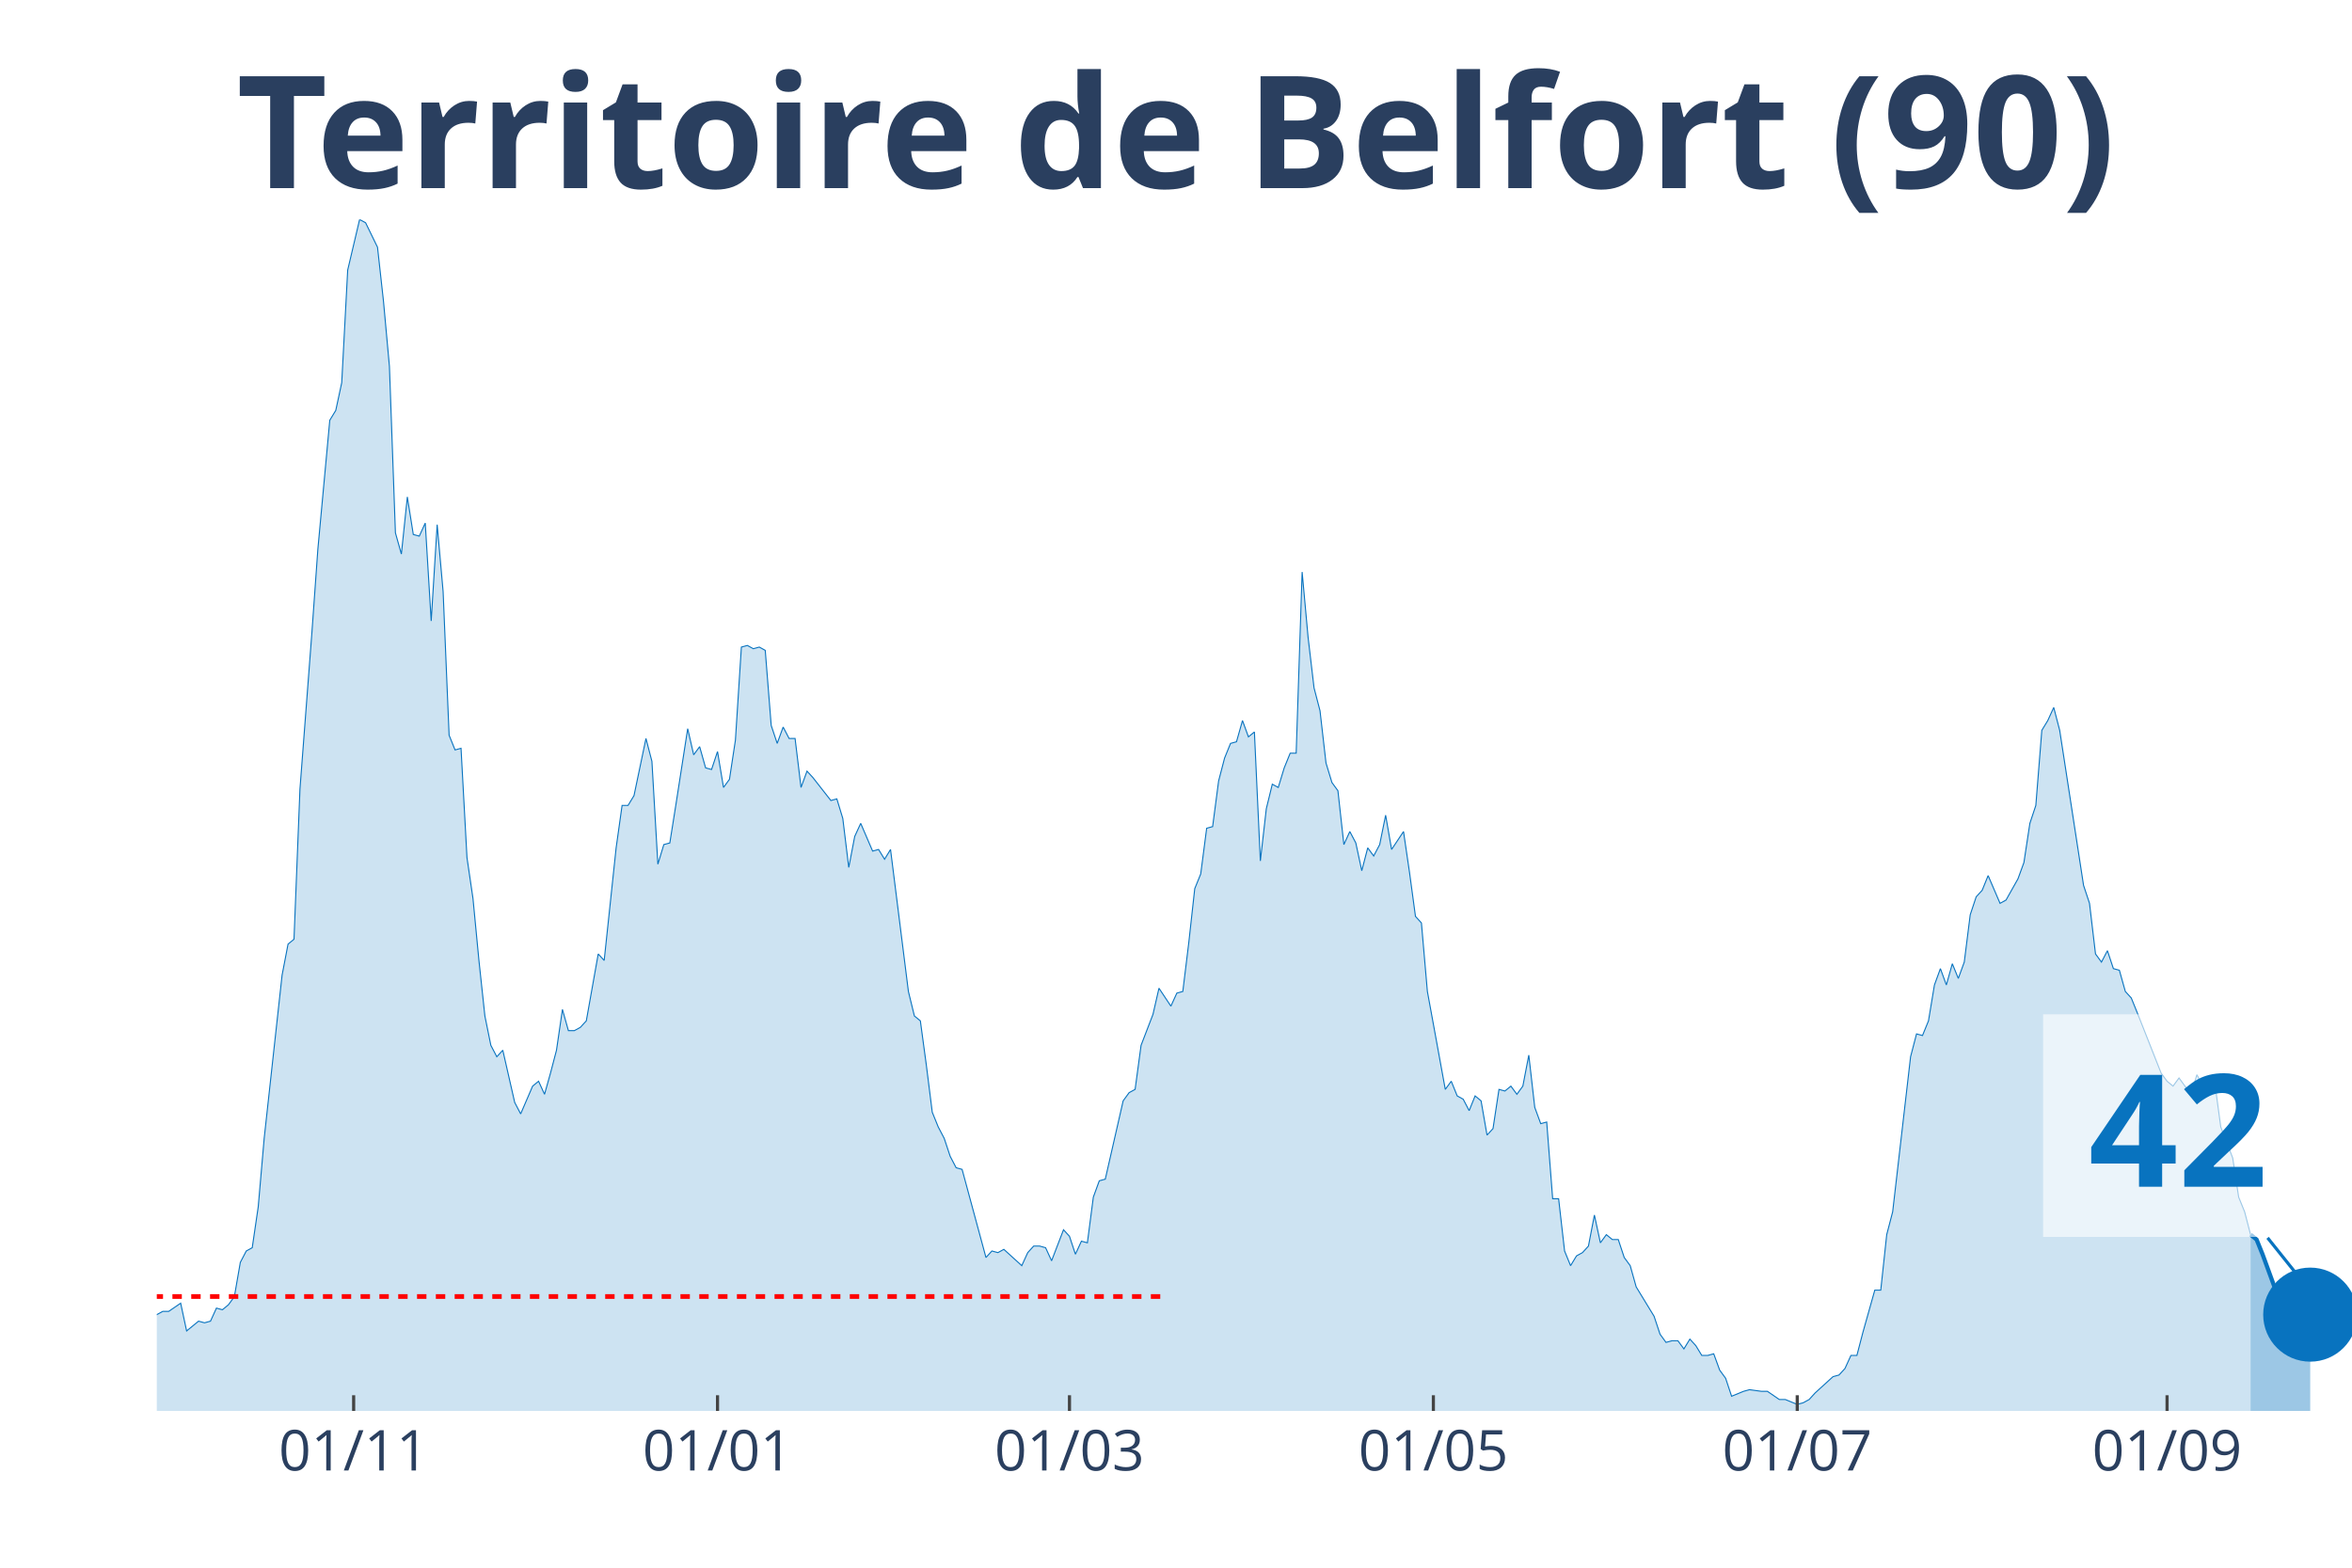
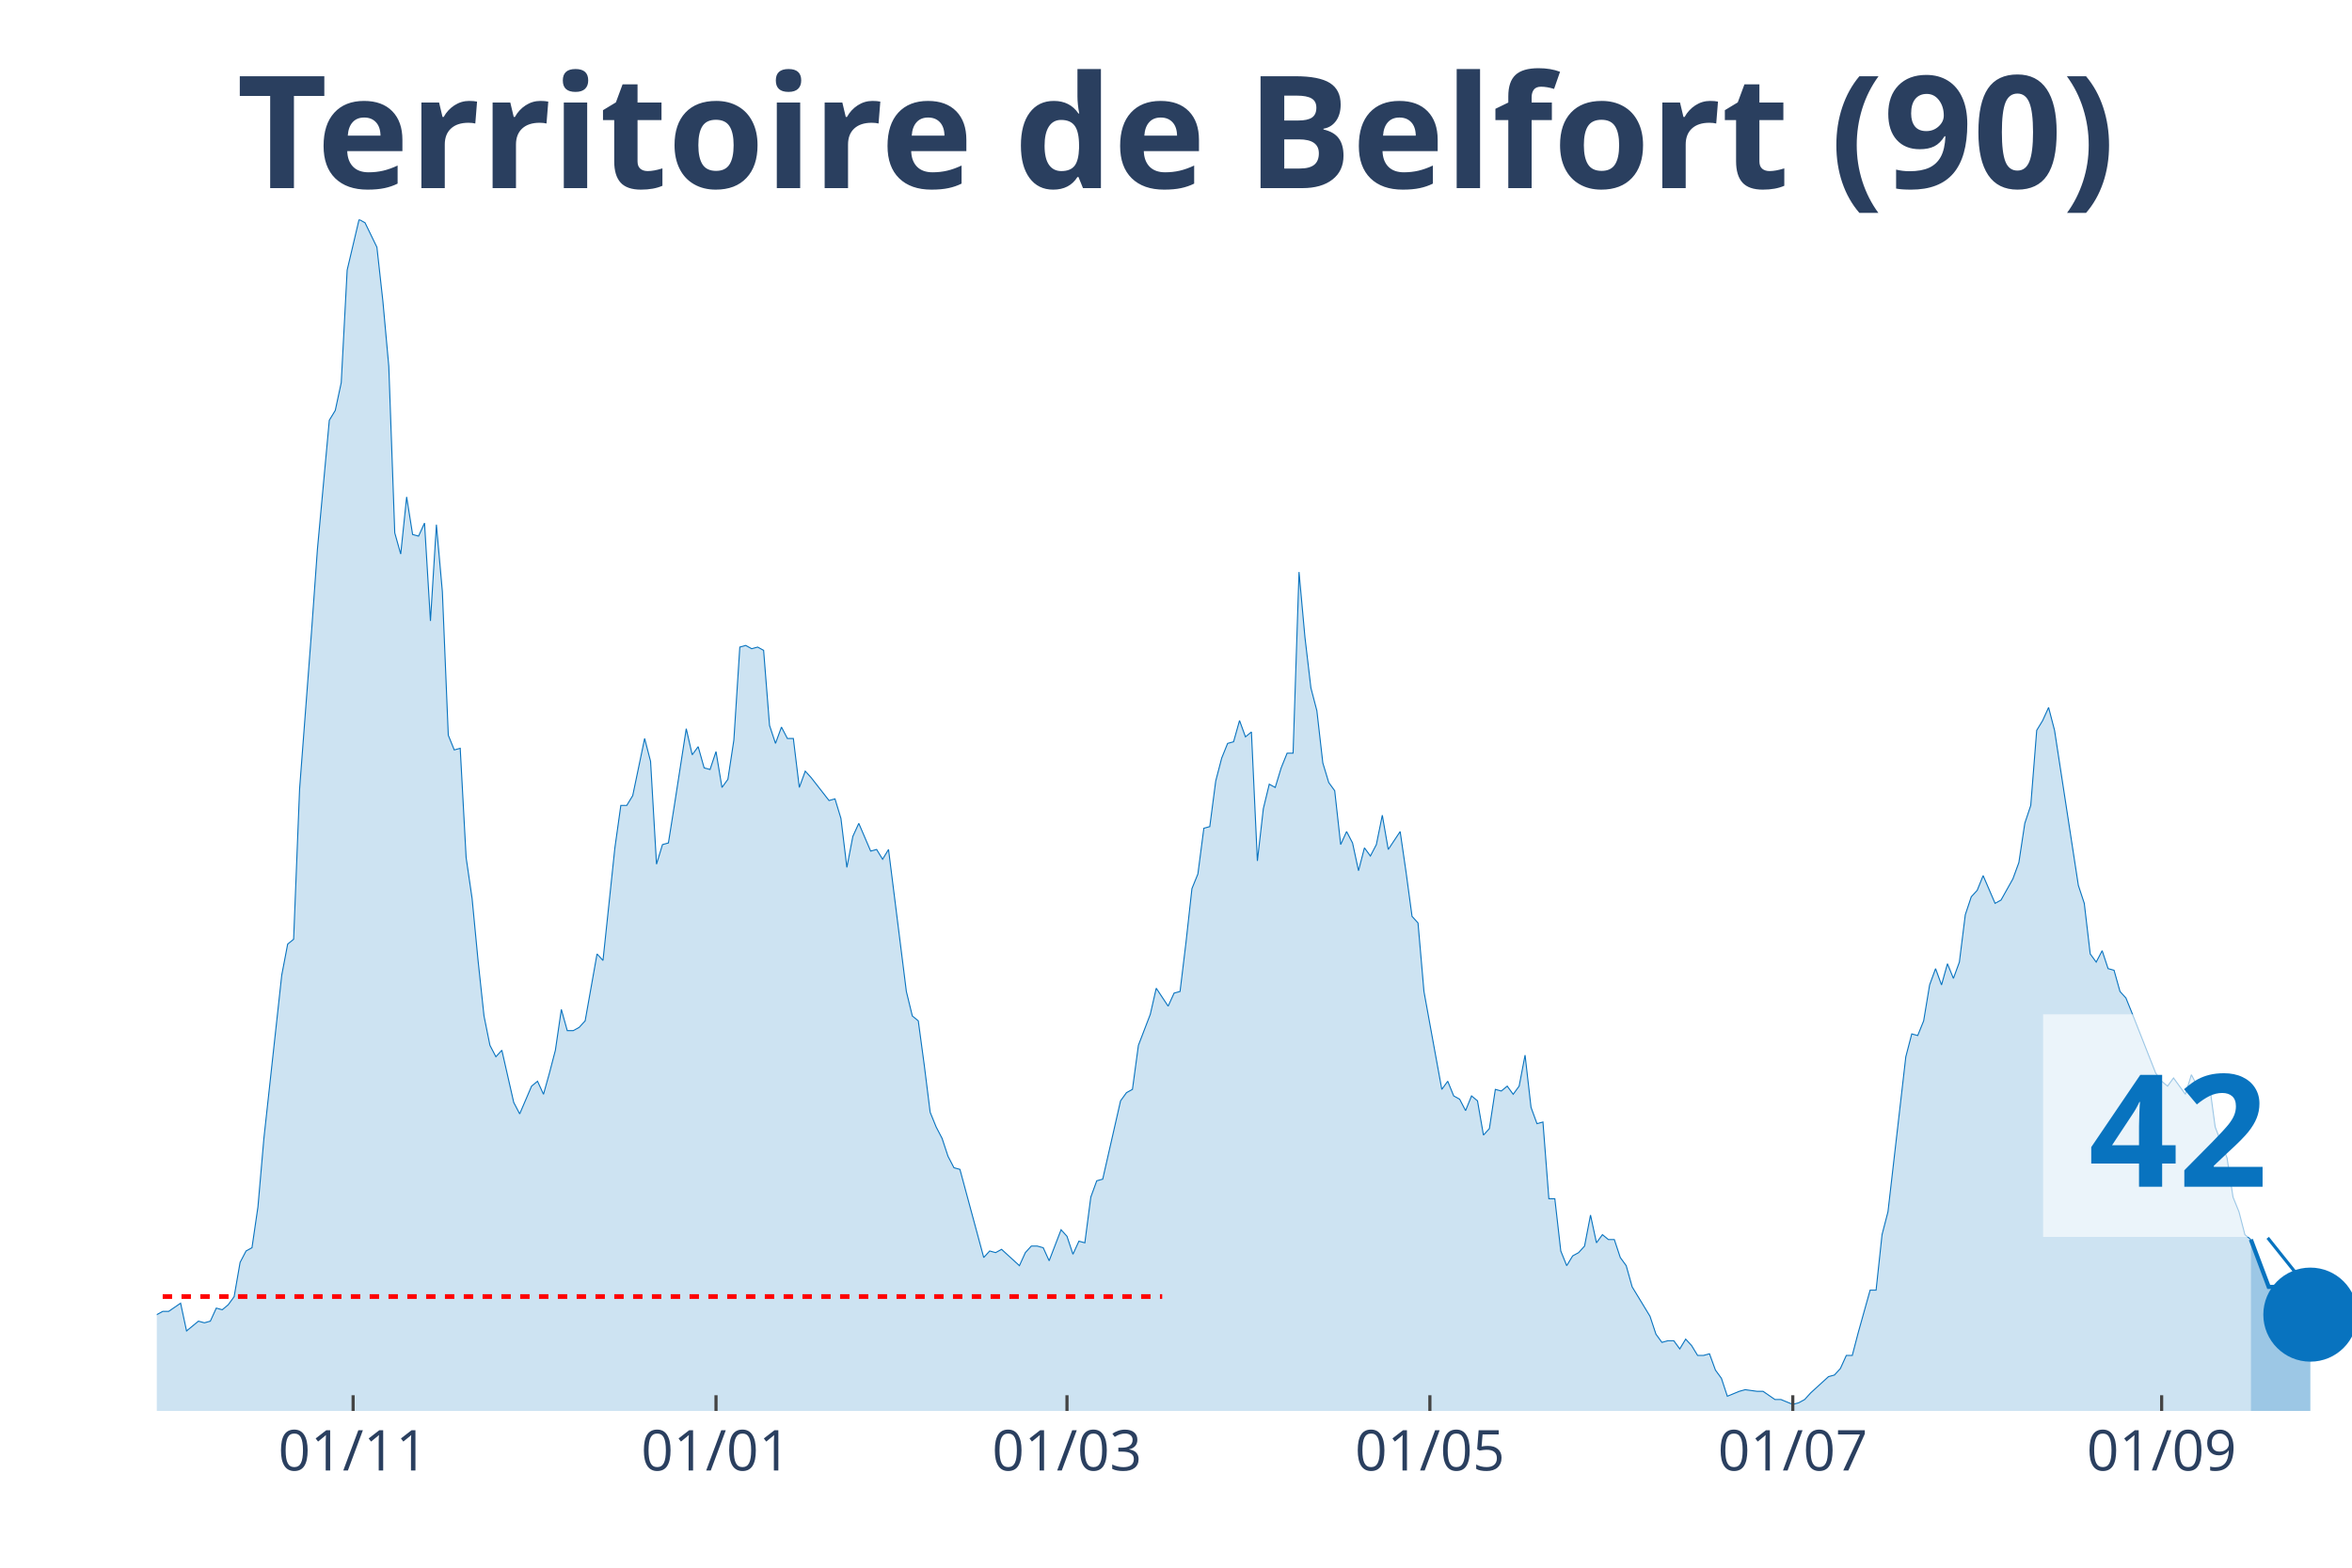
<svg xmlns="http://www.w3.org/2000/svg" class="main-svg" width="1125" height="750" style="" viewBox="0 0 750 500">
  <rect x="0" y="0" width="750" height="500" style="fill: rgb(0, 0, 0); fill-opacity: 0;" />
-   <defs id="defs-45c0b6">
+   <defs id="defs-d58901">
    <g class="clips">
-       <clipPath id="clip45c0b6xyplot" class="plotclip">
+       <clipPath id="clipd58901xyplot" class="plotclip">
        <rect width="700" height="380" />
      </clipPath>
-       <clipPath class="axesclip" id="clip45c0b6x">
+       <clipPath class="axesclip" id="clipd58901x">
        <rect x="50" y="0" width="700" height="500" />
      </clipPath>
-       <clipPath class="axesclip" id="clip45c0b6y">
+       <clipPath class="axesclip" id="clipd58901y">
        <rect x="0" y="70" width="750" height="380" />
      </clipPath>
-       <clipPath class="axesclip" id="clip45c0b6xy">
+       <clipPath class="axesclip" id="clipd58901xy">
        <rect x="50" y="70" width="700" height="380" />
      </clipPath>
    </g>
    <g class="gradients" />
  </defs>
  <g class="bglayer">
    <rect class="bg" x="50" y="70" width="700" height="380" style="fill: rgb(0, 0, 0); fill-opacity: 0; stroke-width: 0;" />
  </g>
  <g class="layer-below">
    <g class="imagelayer" />
    <g class="shapelayer" />
  </g>
  <g class="cartesianlayer">
    <g class="subplot xy">
      <g class="layer-subplot">
        <g class="shapelayer" />
        <g class="imagelayer" />
      </g>
      <g class="gridlayer">
        <g class="x">
-           <path class="xgrid crisp" transform="translate(112.77,0)" d="M0,70v380" style="stroke: rgb(255, 255, 255); stroke-opacity: 1; stroke-width: 1px;" />
-           <path class="xgrid crisp" transform="translate(228.8,0)" d="M0,70v380" style="stroke: rgb(255, 255, 255); stroke-opacity: 1; stroke-width: 1px;" />
-           <path class="xgrid crisp" transform="translate(341.03,0)" d="M0,70v380" style="stroke: rgb(255, 255, 255); stroke-opacity: 1; stroke-width: 1px;" />
-           <path class="xgrid crisp" transform="translate(457.07,0)" d="M0,70v380" style="stroke: rgb(255, 255, 255); stroke-opacity: 1; stroke-width: 1px;" />
-           <path class="xgrid crisp" transform="translate(573.1,0)" d="M0,70v380" style="stroke: rgb(255, 255, 255); stroke-opacity: 1; stroke-width: 1px;" />
-           <path class="xgrid crisp" transform="translate(691.03,0)" d="M0,70v380" style="stroke: rgb(255, 255, 255); stroke-opacity: 1; stroke-width: 1px;" />
+           <path class="xgrid crisp" transform="translate(112.6,0)" d="M0,70v380" style="stroke: rgb(255, 255, 255); stroke-opacity: 1; stroke-width: 1px;" />
+           <path class="xgrid crisp" transform="translate(228.32,0)" d="M0,70v380" style="stroke: rgb(255, 255, 255); stroke-opacity: 1; stroke-width: 1px;" />
+           <path class="xgrid crisp" transform="translate(340.24,0)" d="M0,70v380" style="stroke: rgb(255, 255, 255); stroke-opacity: 1; stroke-width: 1px;" />
+           <path class="xgrid crisp" transform="translate(455.96,0)" d="M0,70v380" style="stroke: rgb(255, 255, 255); stroke-opacity: 1; stroke-width: 1px;" />
+           <path class="xgrid crisp" transform="translate(571.68,0)" d="M0,70v380" style="stroke: rgb(255, 255, 255); stroke-opacity: 1; stroke-width: 1px;" />
+           <path class="xgrid crisp" transform="translate(689.3,0)" d="M0,70v380" style="stroke: rgb(255, 255, 255); stroke-opacity: 1; stroke-width: 1px;" />
        </g>
        <g class="y" />
      </g>
      <g class="zerolinelayer" />
      <path class="xlines-below" />
      <path class="ylines-below" />
      <g class="overlines-below" />
      <g class="xaxislayer-below" />
      <g class="yaxislayer-below" />
      <g class="overaxes-below" />
-       <g class="plot" transform="translate(50, 70)" clip-path="url('#clip45c0b6xyplot')">
+       <g class="plot" transform="translate(50, 70)" clip-path="url('#clipd58901xyplot')">
        <g class="scatterlayer mlayer">
-           <g class="trace scatter trace897e28" style="stroke-miterlimit: 2;">
+           <g class="trace scatter trace2d18f3" style="stroke-miterlimit: 2;">
            <g class="fills">
              <g>
-                 <path class="js-fill" d="M667.66,380L-258.7,380L-258.7,373.23L-252.99,372.71L-251.09,372.19L-249.18,371.67L-247.28,375.32L-243.48,377.4L-241.58,375.32L-232.07,373.23L-230.16,373.75L-224.46,375.32L-222.55,375.84L-209.24,376.88L-207.34,376.36L-194.02,377.4L-192.12,377.4L-173.1,379.48L-171.2,379.48L-142.66,377.92L-140.76,376.88L-123.64,379.48L-121.74,378.96L-116.03,376.36L-114.13,375.84L-104.62,374.27L-102.72,374.27L-98.91,370.63L-97.01,371.67L-93.21,370.11L-91.3,370.63L-83.7,366.47L-81.79,365.95L-74.18,363.34L-72.28,365.42L-70.38,362.82L-68.48,362.82L-64.67,362.3L-62.77,363.34L-58.97,360.74L-57.07,360.74L-55.16,360.74L-53.26,362.3L-43.75,356.05L-41.85,349.29L-39.95,339.4L-38.04,341.48L-36.14,343.04L-34.24,339.4L-32.34,335.75L-30.43,337.32L-28.53,340.44L-26.63,346.16L-22.83,345.12L-20.92,350.85L-19.02,353.97L-17.12,353.97L-15.22,355.01L-13.32,358.14L-11.41,357.62L-9.51,358.14L-5.71,359.18L-3.8,349.81L-1.9,350.85L0,349.29L1.9,348.25L3.8,348.25L7.61,345.64L9.51,354.49L13.32,351.37L15.22,351.89L17.12,351.37L19.02,347.21L20.92,347.73L22.83,346.16L24.73,343.56L26.63,332.63L28.53,328.99L30.43,327.95L32.34,314.93L34.24,293.07L39.95,241.01L41.85,231.12L43.75,229.56L45.65,181.67L49.46,131.7L51.36,105.15L55.16,64.03L57.07,60.9L58.97,52.05L60.87,16.14L64.67,0L66.58,1.04L70.38,8.85L72.28,26.03L74.18,46.85L76.09,99.95L77.99,106.71L79.89,88.49L81.79,100.47L83.7,100.99L85.6,96.82L87.5,128.05L89.4,97.34L91.3,118.68L93.21,164.49L95.11,169.18L97.01,168.66L98.91,203.53L100.82,216.55L102.72,236.33L104.62,254.03L106.52,263.4L108.42,267.04L110.33,264.96L114.13,281.62L116.03,285.26L119.84,276.41L121.74,274.85L123.64,279.01L125.54,272.25L127.45,264.96L129.35,251.95L131.25,258.71L133.15,258.71L135.05,257.67L136.96,255.59L140.76,234.25L142.66,236.33L146.47,200.41L148.37,186.88L150.27,186.88L152.17,183.75L155.98,165.53L157.88,172.82L159.78,205.62L161.68,199.37L163.59,198.85L165.49,186.88L169.29,162.41L171.2,170.74L173.1,168.14L175,174.9L176.9,175.42L178.8,169.7L180.71,181.15L182.61,178.55L184.51,166.05L186.41,136.38L188.32,135.86L190.22,136.9L192.12,136.38L194.02,137.42L195.92,161.37L197.83,167.1L199.73,161.89L201.63,165.53L203.53,165.53L205.43,181.15L207.34,175.95L209.24,178.03L214.95,185.32L216.85,184.79L218.75,191.04L220.65,206.66L222.55,196.77L224.46,192.6L228.26,201.45L230.16,200.93L232.07,204.05L233.97,200.93L239.67,246.22L241.58,254.03L243.48,255.59L245.38,269.64L247.28,284.74L249.18,289.42L251.09,293.07L252.99,298.79L254.89,302.44L256.79,302.96L264.4,331.07L266.3,328.99L268.21,329.51L270.11,328.47L275.82,333.67L277.72,329.51L279.62,327.42L281.52,327.42L283.42,327.95L285.33,332.11L289.13,322.22L291.03,324.3L292.93,330.03L294.84,325.86L296.74,326.38L298.64,311.81L300.54,306.6L302.45,306.08L308.15,281.1L310.05,278.49L311.96,277.45L313.86,263.4L317.66,253.51L319.57,245.18L323.37,250.9L325.27,246.74L327.17,246.22L329.08,230.6L330.98,213.42L332.88,208.74L334.78,194.16L336.68,193.64L338.59,179.07L340.49,171.78L342.39,167.1L344.29,166.58L346.2,159.81L348.1,165.01L350,163.45L351.9,204.58L353.8,187.92L355.71,180.11L357.61,181.15L359.51,174.9L361.41,170.22L363.32,170.22L365.22,112.44L367.12,133.26L369.02,149.4L370.92,156.68L372.83,173.34L374.73,179.59L376.63,182.19L378.53,199.37L380.43,195.21L382.34,198.85L384.24,207.7L386.14,200.41L388.04,203.01L389.95,199.37L391.85,190L393.75,200.93L397.55,195.21L399.46,208.22L401.36,222.27L403.26,224.36L405.16,246.22L407.07,256.63L410.87,277.45L412.77,274.85L414.67,279.53L416.58,280.58L418.48,284.22L420.38,279.53L422.28,281.1L424.18,292.03L426.09,289.95L427.99,277.45L429.89,277.97L431.79,276.41L433.7,279.01L435.6,276.41L437.5,266.52L439.4,283.18L441.3,288.38L443.21,287.86L445.11,312.33L447.01,312.33L448.91,328.99L450.82,333.67L452.72,330.55L454.62,329.51L456.52,327.42L458.42,317.53L460.33,326.38L462.23,323.78L464.13,325.34L466.03,325.34L467.93,331.07L469.84,333.67L471.74,340.44L473.64,343.56L477.45,349.81L479.35,355.53L481.25,358.14L483.15,357.62L485.05,357.62L486.96,360.22L488.86,357.1L490.76,359.18L492.66,362.3L494.57,362.3L496.47,361.78L498.37,366.99L500.27,369.59L502.17,375.32L505.98,373.75L507.88,373.23L511.68,373.75L513.59,373.75L517.39,376.36L519.29,376.36L523.1,377.92L525,377.4L526.9,376.36L528.8,374.27L534.51,369.07L536.41,368.55L538.32,366.47L540.22,362.3L542.12,362.3L544.02,355.01L547.83,341.48L549.73,341.48L551.63,323.78L553.53,316.49L559.24,267.04L561.14,259.75L563.04,260.27L564.95,255.59L566.85,244.14L568.75,238.93L570.65,244.14L572.55,237.37L574.46,242.05L576.36,236.85L578.26,221.75L580.16,216.03L582.07,213.95L583.97,209.26L587.77,218.11L589.67,217.07L593.48,210.3L595.38,205.1L597.28,192.6L599.18,186.88L601.09,162.93L602.99,159.81L604.89,155.64L606.79,162.93L614.4,212.38L616.3,218.11L618.21,234.25L620.11,236.85L622.01,233.21L623.91,238.93L625.82,239.45L627.72,246.22L629.62,248.3L631.52,252.99L639.13,272.25L641.03,274.85L642.93,276.41L644.84,273.81L648.64,279.01L650.54,272.77L652.45,276.41L654.35,276.93L656.25,275.37L658.15,289.42L661.96,299.32L663.86,311.81L665.76,316.49L667.66,323.78" style="fill: rgb(8, 115, 191); fill-opacity: 0.2; stroke-width: 0;" />
+                 <path class="js-fill" d="M667.75,380L-257.99,380L-257.99,373.23L-252.3,372.71L-250.41,372.19L-248.51,371.67L-246.61,375.32L-242.82,377.4L-240.92,375.32L-231.44,373.23L-229.54,373.75L-223.85,375.32L-221.95,375.84L-208.67,376.88L-206.78,376.36L-193.5,377.4L-191.6,377.4L-174.53,380L-172.63,379.48L-142.28,377.92L-140.38,376.88L-123.31,379.48L-121.41,378.96L-115.72,376.36L-113.82,375.84L-104.34,374.27L-102.44,374.27L-98.64,370.63L-96.75,371.67L-92.95,370.11L-91.06,370.63L-83.47,366.47L-81.57,365.95L-73.98,363.34L-72.09,365.42L-70.19,362.82L-68.29,362.82L-64.5,362.3L-62.6,363.34L-58.81,360.74L-56.91,360.74L-55.01,360.74L-53.12,362.3L-43.63,356.05L-41.73,349.29L-39.84,339.4L-37.94,341.48L-36.04,343.04L-34.15,339.4L-32.25,335.75L-30.35,337.32L-28.46,340.44L-26.56,346.16L-22.76,345.12L-20.87,350.85L-18.97,353.97L-17.07,353.97L-15.18,355.01L-13.28,358.14L-11.38,357.62L-9.49,358.14L-5.69,359.18L-3.79,349.81L-1.9,350.85L0,349.29L1.9,348.25L3.79,348.25L7.59,345.64L9.49,354.49L13.28,351.37L15.18,351.89L17.07,351.37L18.97,347.21L20.87,347.73L22.76,346.16L24.66,343.56L26.56,332.63L28.46,328.99L30.35,327.95L32.25,314.93L34.15,293.07L39.84,241.01L41.73,231.12L43.63,229.56L45.53,181.67L49.32,131.7L51.22,105.15L55.01,64.03L56.91,60.9L58.81,52.05L60.7,16.14L64.5,0L66.4,1.04L70.19,8.85L72.09,26.03L73.98,46.85L75.88,99.95L77.78,106.71L79.67,88.49L81.57,100.47L83.47,100.99L85.37,96.82L87.26,128.05L89.16,97.34L91.06,118.68L92.95,164.49L94.85,169.18L96.75,168.66L98.64,203.53L100.54,216.55L102.44,236.33L104.34,254.03L106.23,263.4L108.13,267.04L110.03,264.96L113.82,281.62L115.72,285.26L119.51,276.41L121.41,274.85L123.31,279.01L125.2,272.25L127.1,264.96L129,251.95L130.89,258.71L132.79,258.71L134.69,257.67L136.59,255.59L140.38,234.25L142.28,236.33L146.07,200.41L147.97,186.88L149.86,186.88L151.76,183.75L155.56,165.53L157.45,172.82L159.35,205.62L161.25,199.37L163.14,198.85L165.04,186.88L168.83,162.41L170.73,170.74L172.63,168.14L174.53,174.9L176.42,175.42L178.32,169.7L180.22,181.15L182.11,178.55L184.01,166.05L185.91,136.38L187.8,135.86L189.7,136.9L191.6,136.38L193.5,137.42L195.39,161.37L197.29,167.1L199.19,161.89L201.08,165.53L202.98,165.53L204.88,181.15L206.78,175.95L208.67,178.03L214.36,185.32L216.26,184.79L218.16,191.04L220.05,206.66L221.95,196.77L223.85,192.6L227.64,201.45L229.54,200.93L231.44,204.05L233.33,200.93L239.02,246.22L240.92,254.03L242.82,255.59L244.72,269.64L246.61,284.74L248.51,289.42L250.41,293.07L252.3,298.79L254.2,302.44L256.1,302.96L263.69,331.07L265.58,328.99L267.48,329.51L269.38,328.47L275.07,333.67L276.96,329.51L278.86,327.42L280.76,327.42L282.66,327.95L284.55,332.11L288.35,322.22L290.24,324.3L292.14,330.03L294.04,325.86L295.93,326.38L297.83,311.81L299.73,306.6L301.63,306.08L307.32,281.1L309.21,278.49L311.11,277.45L313.01,263.4L316.8,253.51L318.7,245.18L322.49,250.9L324.39,246.74L326.29,246.22L328.18,230.6L330.08,213.42L331.98,208.74L333.88,194.16L335.77,193.64L337.67,179.07L339.57,171.78L341.46,167.1L343.36,166.58L345.26,159.81L347.15,165.01L349.05,163.45L350.95,204.58L352.85,187.92L354.74,180.11L356.64,181.15L358.54,174.9L360.43,170.22L362.33,170.22L364.23,112.44L366.12,133.26L368.02,149.4L369.92,156.68L371.82,173.34L373.71,179.59L375.61,182.19L377.51,199.37L379.4,195.21L381.3,198.85L383.2,207.7L385.09,200.41L386.99,203.01L388.89,199.37L390.79,190L392.68,200.93L396.48,195.21L398.37,208.22L400.27,222.27L402.17,224.36L404.07,246.22L405.96,256.63L409.76,277.45L411.65,274.85L413.55,279.53L415.45,280.58L417.34,284.22L419.24,279.53L421.14,281.1L423.04,292.03L424.93,289.95L426.83,277.45L428.73,277.97L430.62,276.41L432.52,279.01L434.42,276.41L436.31,266.52L438.21,283.18L440.11,288.38L442.01,287.86L443.9,312.33L445.8,312.33L447.7,328.99L449.59,333.67L451.49,330.55L453.39,329.51L455.28,327.42L457.18,317.53L459.08,326.38L460.98,323.78L462.87,325.34L464.77,325.34L466.67,331.07L468.56,333.67L470.46,340.44L472.36,343.56L476.15,349.81L478.05,355.53L479.95,358.14L481.84,357.62L483.74,357.62L485.64,360.22L487.53,357.1L489.43,359.18L491.33,362.3L493.22,362.3L495.12,361.78L497.02,366.99L498.92,369.59L500.81,375.32L504.61,373.75L506.5,373.23L510.3,373.75L512.2,373.75L515.99,376.36L517.89,376.36L521.68,377.92L523.58,377.4L525.47,376.36L527.37,374.27L533.06,369.07L534.96,368.55L536.86,366.47L538.75,362.3L540.65,362.3L542.55,355.01L546.34,341.48L548.24,341.48L550.14,323.78L552.03,316.49L557.72,267.04L559.62,259.75L561.52,260.27L563.41,255.59L565.31,244.14L567.21,238.93L569.11,244.14L571,237.37L572.9,242.05L574.8,236.85L576.69,221.75L578.59,216.03L580.49,213.95L582.38,209.26L586.18,218.11L588.08,217.07L591.87,210.3L593.77,205.1L595.66,192.6L597.56,186.88L599.46,162.93L601.36,159.81L603.25,155.64L605.15,162.93L612.74,212.38L614.63,218.11L616.53,234.25L618.43,236.85L620.33,233.21L622.22,238.93L624.12,239.45L626.02,246.22L627.91,248.3L629.81,252.99L637.4,272.25L639.3,274.85L641.19,276.41L643.09,273.81L646.88,279.01L648.78,272.77L650.68,276.41L652.57,276.93L654.47,275.37L656.37,289.42L660.16,299.32L662.06,311.81L663.96,316.49L665.85,323.78L667.75,325.34" style="fill: rgb(8, 115, 191); fill-opacity: 0.2; stroke-width: 0;" />
              </g>
            </g>
            <g class="errorbars" />
            <g class="lines">
-               <path class="js-line" d="M-258.7,373.23L-252.99,372.71L-251.09,372.19L-249.18,371.67L-247.28,375.32L-243.48,377.4L-241.58,375.32L-232.07,373.23L-230.16,373.75L-224.46,375.32L-222.55,375.84L-209.24,376.88L-207.34,376.36L-194.02,377.4L-192.12,377.4L-173.1,379.48L-171.2,379.48L-142.66,377.92L-140.76,376.88L-123.64,379.48L-121.74,378.96L-116.03,376.36L-114.13,375.84L-104.62,374.27L-102.72,374.27L-98.91,370.63L-97.01,371.67L-93.21,370.11L-91.3,370.63L-83.7,366.47L-81.79,365.95L-74.18,363.34L-72.28,365.42L-70.38,362.82L-68.48,362.82L-64.67,362.3L-62.77,363.34L-58.97,360.74L-57.07,360.74L-55.16,360.74L-53.26,362.3L-43.75,356.05L-41.85,349.29L-39.95,339.4L-38.04,341.48L-36.14,343.04L-34.24,339.4L-32.34,335.75L-30.43,337.32L-28.53,340.44L-26.63,346.16L-22.83,345.12L-20.92,350.85L-19.02,353.97L-17.12,353.97L-15.22,355.01L-13.32,358.14L-11.41,357.62L-9.51,358.14L-5.71,359.18L-3.8,349.81L-1.9,350.85L0,349.29L1.9,348.25L3.8,348.25L7.61,345.64L9.51,354.49L13.32,351.37L15.22,351.89L17.12,351.37L19.02,347.21L20.92,347.73L22.83,346.16L24.73,343.56L26.63,332.63L28.53,328.99L30.43,327.95L32.34,314.93L34.24,293.07L39.95,241.01L41.85,231.12L43.75,229.56L45.65,181.67L49.46,131.7L51.36,105.15L55.16,64.03L57.07,60.9L58.97,52.05L60.87,16.14L64.67,0L66.58,1.04L70.38,8.85L72.28,26.03L74.18,46.85L76.09,99.95L77.99,106.71L79.89,88.49L81.79,100.47L83.7,100.99L85.6,96.82L87.5,128.05L89.4,97.34L91.3,118.68L93.21,164.49L95.11,169.18L97.01,168.66L98.91,203.53L100.82,216.55L102.72,236.33L104.62,254.03L106.52,263.4L108.42,267.04L110.33,264.96L114.13,281.62L116.03,285.26L119.84,276.41L121.74,274.85L123.64,279.01L125.54,272.25L127.45,264.96L129.35,251.95L131.25,258.71L133.15,258.71L135.05,257.67L136.96,255.59L140.76,234.25L142.66,236.33L146.47,200.41L148.37,186.88L150.27,186.88L152.17,183.75L155.98,165.53L157.88,172.82L159.78,205.62L161.68,199.37L163.59,198.85L165.49,186.88L169.29,162.41L171.2,170.74L173.1,168.14L175,174.9L176.9,175.42L178.8,169.7L180.71,181.15L182.61,178.55L184.51,166.05L186.41,136.38L188.32,135.86L190.22,136.9L192.12,136.38L194.02,137.42L195.92,161.37L197.83,167.1L199.73,161.89L201.63,165.53L203.53,165.53L205.43,181.15L207.34,175.95L209.24,178.03L214.95,185.32L216.85,184.79L218.75,191.04L220.65,206.66L222.55,196.77L224.46,192.6L228.26,201.45L230.16,200.93L232.07,204.05L233.97,200.93L239.67,246.22L241.58,254.03L243.48,255.59L245.38,269.64L247.28,284.74L249.18,289.42L251.09,293.07L252.99,298.79L254.89,302.44L256.79,302.96L264.4,331.07L266.3,328.99L268.21,329.51L270.11,328.47L275.82,333.67L277.72,329.51L279.62,327.42L281.52,327.42L283.42,327.95L285.33,332.11L289.13,322.22L291.03,324.3L292.93,330.03L294.84,325.86L296.74,326.38L298.64,311.81L300.54,306.6L302.45,306.08L308.15,281.1L310.05,278.49L311.96,277.45L313.86,263.4L317.66,253.51L319.57,245.18L323.37,250.9L325.27,246.74L327.17,246.22L329.08,230.6L330.98,213.42L332.88,208.74L334.78,194.16L336.68,193.64L338.59,179.07L340.49,171.78L342.39,167.1L344.29,166.58L346.2,159.81L348.1,165.01L350,163.45L351.9,204.58L353.8,187.92L355.71,180.11L357.61,181.15L359.51,174.9L361.41,170.22L363.32,170.22L365.22,112.44L367.12,133.26L369.02,149.4L370.92,156.68L372.83,173.34L374.73,179.59L376.63,182.19L378.53,199.37L380.43,195.21L382.34,198.85L384.24,207.7L386.14,200.41L388.04,203.01L389.95,199.37L391.85,190L393.75,200.93L397.55,195.21L399.46,208.22L401.36,222.27L403.26,224.36L405.16,246.22L407.07,256.63L410.87,277.45L412.77,274.85L414.67,279.53L416.58,280.58L418.48,284.22L420.38,279.53L422.28,281.1L424.18,292.03L426.09,289.95L427.99,277.45L429.89,277.97L431.79,276.41L433.7,279.01L435.6,276.41L437.5,266.52L439.4,283.18L441.3,288.38L443.21,287.86L445.11,312.33L447.01,312.33L448.91,328.99L450.82,333.67L452.72,330.55L454.62,329.51L456.52,327.42L458.42,317.53L460.33,326.38L462.23,323.78L464.13,325.34L466.03,325.34L467.93,331.07L469.84,333.67L471.74,340.44L473.64,343.56L477.45,349.81L479.35,355.53L481.25,358.14L483.15,357.62L485.05,357.62L486.96,360.22L488.86,357.1L490.76,359.18L492.66,362.3L494.57,362.3L496.47,361.78L498.37,366.99L500.27,369.59L502.17,375.32L505.98,373.75L507.88,373.23L511.68,373.75L513.59,373.75L517.39,376.36L519.29,376.36L523.1,377.92L525,377.4L526.9,376.36L528.8,374.27L534.51,369.07L536.41,368.55L538.32,366.47L540.22,362.3L542.12,362.3L544.02,355.01L547.83,341.48L549.73,341.48L551.63,323.78L553.53,316.49L559.24,267.04L561.14,259.75L563.04,260.27L564.95,255.59L566.85,244.14L568.75,238.93L570.65,244.14L572.55,237.37L574.46,242.05L576.36,236.85L578.26,221.75L580.16,216.03L582.07,213.95L583.97,209.26L587.77,218.11L589.67,217.07L593.48,210.3L595.38,205.1L597.28,192.6L599.18,186.88L601.09,162.93L602.99,159.81L604.89,155.64L606.79,162.93L614.4,212.38L616.3,218.11L618.21,234.25L620.11,236.85L622.01,233.21L623.91,238.93L625.82,239.45L627.72,246.22L629.62,248.3L631.52,252.99L639.13,272.25L641.03,274.85L642.93,276.41L644.84,273.81L648.64,279.01L650.54,272.77L652.45,276.41L654.35,276.93L656.25,275.37L658.15,289.42L661.96,299.32L663.86,311.81L665.76,316.49L667.66,323.78" style="vector-effect: non-scaling-stroke; fill: none; stroke: rgb(8, 115, 191); stroke-opacity: 1; stroke-width: 0.5px; opacity: 1;" />
+               <path class="js-line" d="M-257.99,373.23L-252.3,372.71L-250.41,372.19L-248.51,371.67L-246.61,375.32L-242.82,377.4L-240.92,375.32L-231.44,373.23L-229.54,373.75L-223.85,375.32L-221.95,375.84L-208.67,376.88L-206.78,376.36L-193.5,377.4L-191.6,377.4L-174.53,380L-172.63,379.48L-142.28,377.92L-140.38,376.88L-123.31,379.48L-121.41,378.96L-115.72,376.36L-113.82,375.84L-104.34,374.27L-102.44,374.27L-98.64,370.63L-96.75,371.67L-92.95,370.11L-91.06,370.63L-83.47,366.47L-81.57,365.95L-73.98,363.34L-72.09,365.42L-70.19,362.82L-68.29,362.82L-64.5,362.3L-62.6,363.34L-58.81,360.74L-56.91,360.74L-55.01,360.74L-53.12,362.3L-43.63,356.05L-41.73,349.29L-39.84,339.4L-37.94,341.48L-36.04,343.04L-34.15,339.4L-32.25,335.75L-30.35,337.32L-28.46,340.44L-26.56,346.16L-22.76,345.12L-20.87,350.85L-18.97,353.97L-17.07,353.97L-15.18,355.01L-13.28,358.14L-11.38,357.62L-9.49,358.14L-5.69,359.18L-3.79,349.81L-1.9,350.85L0,349.29L1.9,348.25L3.79,348.25L7.59,345.64L9.49,354.49L13.28,351.37L15.18,351.89L17.07,351.37L18.97,347.21L20.87,347.73L22.76,346.16L24.66,343.56L26.56,332.63L28.46,328.99L30.35,327.95L32.25,314.93L34.15,293.07L39.84,241.01L41.73,231.12L43.63,229.56L45.53,181.67L49.32,131.7L51.22,105.15L55.01,64.03L56.91,60.9L58.81,52.05L60.7,16.14L64.5,0L66.4,1.04L70.19,8.85L72.09,26.03L73.98,46.85L75.88,99.95L77.78,106.71L79.67,88.49L81.57,100.47L83.47,100.99L85.37,96.82L87.26,128.05L89.16,97.34L91.06,118.68L92.95,164.49L94.85,169.18L96.75,168.66L98.64,203.53L100.54,216.55L102.44,236.33L104.34,254.03L106.23,263.4L108.13,267.04L110.03,264.96L113.82,281.62L115.72,285.26L119.51,276.41L121.41,274.85L123.31,279.01L125.2,272.25L127.1,264.96L129,251.95L130.89,258.71L132.79,258.71L134.69,257.67L136.59,255.59L140.38,234.25L142.28,236.33L146.07,200.41L147.97,186.88L149.86,186.88L151.76,183.75L155.56,165.53L157.45,172.82L159.35,205.62L161.25,199.37L163.14,198.85L165.04,186.88L168.83,162.41L170.73,170.74L172.63,168.14L174.53,174.9L176.42,175.42L178.32,169.7L180.22,181.15L182.11,178.55L184.01,166.05L185.91,136.38L187.8,135.86L189.7,136.9L191.6,136.38L193.5,137.42L195.39,161.37L197.29,167.1L199.19,161.89L201.08,165.53L202.98,165.53L204.88,181.15L206.78,175.95L208.67,178.03L214.36,185.32L216.26,184.79L218.16,191.04L220.05,206.66L221.95,196.77L223.85,192.6L227.64,201.45L229.54,200.93L231.44,204.05L233.33,200.93L239.02,246.22L240.92,254.03L242.82,255.59L244.72,269.64L246.61,284.74L248.51,289.42L250.41,293.07L252.3,298.79L254.2,302.44L256.1,302.96L263.69,331.07L265.58,328.99L267.48,329.51L269.38,328.47L275.07,333.67L276.96,329.51L278.86,327.42L280.76,327.42L282.66,327.95L284.55,332.11L288.35,322.22L290.24,324.3L292.14,330.03L294.04,325.86L295.93,326.38L297.83,311.81L299.73,306.6L301.63,306.08L307.32,281.1L309.21,278.49L311.11,277.45L313.01,263.4L316.8,253.51L318.7,245.18L322.49,250.9L324.39,246.74L326.29,246.22L328.18,230.6L330.08,213.42L331.98,208.74L333.88,194.16L335.77,193.64L337.67,179.07L339.57,171.78L341.46,167.1L343.36,166.58L345.26,159.81L347.15,165.01L349.05,163.45L350.95,204.58L352.85,187.92L354.74,180.11L356.64,181.15L358.54,174.9L360.43,170.22L362.33,170.22L364.23,112.44L366.12,133.26L368.02,149.4L369.92,156.68L371.82,173.34L373.71,179.59L375.61,182.19L377.51,199.37L379.4,195.21L381.3,198.85L383.2,207.7L385.09,200.41L386.99,203.01L388.89,199.37L390.79,190L392.68,200.93L396.48,195.21L398.37,208.22L400.27,222.27L402.17,224.36L404.07,246.22L405.96,256.63L409.76,277.45L411.65,274.85L413.55,279.53L415.45,280.58L417.34,284.22L419.24,279.53L421.14,281.1L423.04,292.03L424.93,289.95L426.83,277.45L428.73,277.97L430.62,276.41L432.52,279.01L434.42,276.41L436.31,266.52L438.21,283.18L440.11,288.38L442.01,287.86L443.9,312.33L445.8,312.33L447.7,328.99L449.59,333.67L451.49,330.55L453.39,329.51L455.28,327.42L457.18,317.53L459.08,326.38L460.98,323.78L462.87,325.34L464.77,325.34L466.67,331.07L468.56,333.67L470.46,340.44L472.36,343.56L476.15,349.81L478.05,355.53L479.95,358.14L481.84,357.62L483.74,357.62L485.64,360.22L487.53,357.1L489.43,359.18L491.33,362.3L493.22,362.3L495.12,361.78L497.02,366.99L498.92,369.59L500.81,375.32L504.61,373.75L506.5,373.23L510.3,373.75L512.2,373.75L515.99,376.36L517.89,376.36L521.68,377.92L523.58,377.4L525.47,376.36L527.37,374.27L533.06,369.07L534.96,368.55L536.86,366.47L538.75,362.3L540.65,362.3L542.55,355.01L546.34,341.48L548.24,341.48L550.14,323.78L552.03,316.49L557.72,267.04L559.62,259.75L561.52,260.27L563.41,255.59L565.31,244.14L567.21,238.93L569.11,244.14L571,237.37L572.9,242.05L574.8,236.85L576.69,221.75L578.59,216.03L580.49,213.95L582.38,209.26L586.18,218.11L588.08,217.07L591.87,210.3L593.77,205.1L595.66,192.6L597.56,186.88L599.46,162.93L601.36,159.81L603.25,155.64L605.15,162.93L612.74,212.38L614.63,218.11L616.53,234.25L618.43,236.85L620.33,233.21L622.22,238.93L624.12,239.45L626.02,246.22L627.91,248.3L629.81,252.99L637.4,272.25L639.3,274.85L641.19,276.41L643.09,273.81L646.88,279.01L648.78,272.77L650.68,276.41L652.57,276.93L654.47,275.37L656.37,289.42L660.16,299.32L662.06,311.81L663.96,316.49L665.85,323.78L667.75,325.34" style="vector-effect: non-scaling-stroke; fill: none; stroke: rgb(8, 115, 191); stroke-opacity: 1; stroke-width: 0.5px; opacity: 1;" />
            </g>
            <g class="points" />
            <g class="text" />
          </g>
-           <g class="trace scatter tracee4a9f2" style="stroke-miterlimit: 2;">
+           <g class="trace scatter tracef55d33" style="stroke-miterlimit: 2;">
            <g class="fills">
              <g>
-                 <path class="js-fill" d="M686.68,380L667.66,380L667.66,323.78L669.57,325.34L671.47,330.03L675.27,340.44L677.17,340.44L679.08,346.16L680.98,345.64L682.88,344.6L684.78,346.68L686.68,349.29" style="fill: rgb(8, 115, 191); fill-opacity: 0.4; stroke-width: 0;" />
+                 <path class="js-fill" d="M686.72,380L667.75,380L667.75,325.34L673.44,340.44L675.34,340.44L677.24,346.16L679.13,345.64L681.03,344.6L682.93,346.68L684.82,349.29L686.72,349.29" style="fill: rgb(8, 115, 191); fill-opacity: 0.4; stroke-width: 0;" />
              </g>
            </g>
            <g class="errorbars" />
            <g class="lines">
-               <path class="js-line" d="M667.66,323.78L669.57,325.34L671.47,330.03L675.27,340.44L677.17,340.44L679.08,346.16L680.98,345.64L682.88,344.6L684.78,346.68L686.68,349.29" style="vector-effect: non-scaling-stroke; fill: none; stroke: rgb(8, 115, 191); stroke-opacity: 1; stroke-width: 2px; opacity: 1;" />
+               <path class="js-line" d="M667.75,325.34L673.44,340.44L675.34,340.44L677.24,346.16L679.13,345.64L681.03,344.6L682.93,346.68L684.82,349.29L686.72,349.29" style="vector-effect: non-scaling-stroke; fill: none; stroke: rgb(8, 115, 191); stroke-opacity: 1; stroke-width: 2px; opacity: 1;" />
            </g>
            <g class="points" />
            <g class="text" />
          </g>
-           <g class="trace scatter tracea653ea" style="stroke-miterlimit: 2; opacity: 1;">
+           <g class="trace scatter tracec36686" style="stroke-miterlimit: 2; opacity: 1;">
            <g class="fills" />
            <g class="errorbars" />
            <g class="lines" />
            <g class="points">
-               <path class="point" transform="translate(686.68,349.29)" d="M15,0A15,15 0 1,1 0,-15A15,15 0 0,1 15,0Z" style="opacity: 1; stroke-width: 0px; fill: rgb(8, 115, 191); fill-opacity: 1;" />
+               <path class="point" transform="translate(686.72,349.29)" d="M15,0A15,15 0 1,1 0,-15A15,15 0 0,1 15,0Z" style="opacity: 1; stroke-width: 0px; fill: rgb(8, 115, 191); fill-opacity: 1;" />
            </g>
            <g class="text" />
          </g>
        </g>
      </g>
      <g class="overplot" />
      <path class="xlines-above crisp" style="fill: none; stroke-width: 1px; stroke: rgb(0, 0, 0); stroke-opacity: 0;" d="" />
      <path class="ylines-above crisp" style="fill: none;" d="M0,0" />
      <g class="overlines-above" />
      <g class="xaxislayer-above">
-         <path class="xtick ticks crisp" d="M0,450v-5" transform="translate(112.77,0)" style="stroke: rgb(68, 68, 68); stroke-opacity: 1; stroke-width: 1px;" />
-         <path class="xtick ticks crisp" d="M0,450v-5" transform="translate(228.8,0)" style="stroke: rgb(68, 68, 68); stroke-opacity: 1; stroke-width: 1px;" />
-         <path class="xtick ticks crisp" d="M0,450v-5" transform="translate(341.03,0)" style="stroke: rgb(68, 68, 68); stroke-opacity: 1; stroke-width: 1px;" />
-         <path class="xtick ticks crisp" d="M0,450v-5" transform="translate(457.07,0)" style="stroke: rgb(68, 68, 68); stroke-opacity: 1; stroke-width: 1px;" />
-         <path class="xtick ticks crisp" d="M0,450v-5" transform="translate(573.1,0)" style="stroke: rgb(68, 68, 68); stroke-opacity: 1; stroke-width: 1px;" />
-         <path class="xtick ticks crisp" d="M0,450v-5" transform="translate(691.03,0)" style="stroke: rgb(68, 68, 68); stroke-opacity: 1; stroke-width: 1px;" />
+         <path class="xtick ticks crisp" d="M0,450v-5" transform="translate(112.6,0)" style="stroke: rgb(68, 68, 68); stroke-opacity: 1; stroke-width: 1px;" />
+         <path class="xtick ticks crisp" d="M0,450v-5" transform="translate(228.32,0)" style="stroke: rgb(68, 68, 68); stroke-opacity: 1; stroke-width: 1px;" />
+         <path class="xtick ticks crisp" d="M0,450v-5" transform="translate(340.24,0)" style="stroke: rgb(68, 68, 68); stroke-opacity: 1; stroke-width: 1px;" />
+         <path class="xtick ticks crisp" d="M0,450v-5" transform="translate(455.96,0)" style="stroke: rgb(68, 68, 68); stroke-opacity: 1; stroke-width: 1px;" />
+         <path class="xtick ticks crisp" d="M0,450v-5" transform="translate(571.68,0)" style="stroke: rgb(68, 68, 68); stroke-opacity: 1; stroke-width: 1px;" />
+         <path class="xtick ticks crisp" d="M0,450v-5" transform="translate(689.3,0)" style="stroke: rgb(68, 68, 68); stroke-opacity: 1; stroke-width: 1px;" />
        <g class="xtick">
-           <text text-anchor="middle" x="0" y="469" transform="translate(112.77,0)" style="font-family: 'Open Sans', verdana, arial, sans-serif; font-size: 18px; fill: rgb(42, 63, 95); fill-opacity: 1; white-space: pre;">01/11</text>
+           <text text-anchor="middle" x="0" y="469" transform="translate(112.6,0)" style="font-family: 'Open Sans', verdana, arial, sans-serif; font-size: 18px; fill: rgb(42, 63, 95); fill-opacity: 1; white-space: pre;">01/11</text>
        </g>
        <g class="xtick">
-           <text text-anchor="middle" x="0" y="469" transform="translate(228.8,0)" style="font-family: 'Open Sans', verdana, arial, sans-serif; font-size: 18px; fill: rgb(42, 63, 95); fill-opacity: 1; white-space: pre;">01/01</text>
+           <text text-anchor="middle" x="0" y="469" transform="translate(228.32,0)" style="font-family: 'Open Sans', verdana, arial, sans-serif; font-size: 18px; fill: rgb(42, 63, 95); fill-opacity: 1; white-space: pre;">01/01</text>
        </g>
        <g class="xtick">
-           <text text-anchor="middle" x="0" y="469" transform="translate(341.03,0)" style="font-family: 'Open Sans', verdana, arial, sans-serif; font-size: 18px; fill: rgb(42, 63, 95); fill-opacity: 1; white-space: pre;">01/03</text>
+           <text text-anchor="middle" x="0" y="469" transform="translate(340.24,0)" style="font-family: 'Open Sans', verdana, arial, sans-serif; font-size: 18px; fill: rgb(42, 63, 95); fill-opacity: 1; white-space: pre;">01/03</text>
        </g>
        <g class="xtick">
-           <text text-anchor="middle" x="0" y="469" transform="translate(457.07,0)" style="font-family: 'Open Sans', verdana, arial, sans-serif; font-size: 18px; fill: rgb(42, 63, 95); fill-opacity: 1; white-space: pre;">01/05</text>
+           <text text-anchor="middle" x="0" y="469" transform="translate(455.96,0)" style="font-family: 'Open Sans', verdana, arial, sans-serif; font-size: 18px; fill: rgb(42, 63, 95); fill-opacity: 1; white-space: pre;">01/05</text>
        </g>
        <g class="xtick">
-           <text text-anchor="middle" x="0" y="469" transform="translate(573.1,0)" style="font-family: 'Open Sans', verdana, arial, sans-serif; font-size: 18px; fill: rgb(42, 63, 95); fill-opacity: 1; white-space: pre;">01/07</text>
+           <text text-anchor="middle" x="0" y="469" transform="translate(571.68,0)" style="font-family: 'Open Sans', verdana, arial, sans-serif; font-size: 18px; fill: rgb(42, 63, 95); fill-opacity: 1; white-space: pre;">01/07</text>
        </g>
        <g class="xtick">
-           <text text-anchor="middle" x="0" y="469" transform="translate(691.03,0)" style="font-family: 'Open Sans', verdana, arial, sans-serif; font-size: 18px; fill: rgb(42, 63, 95); fill-opacity: 1; white-space: pre;">01/09</text>
+           <text text-anchor="middle" x="0" y="469" transform="translate(689.3,0)" style="font-family: 'Open Sans', verdana, arial, sans-serif; font-size: 18px; fill: rgb(42, 63, 95); fill-opacity: 1; white-space: pre;">01/09</text>
        </g>
      </g>
      <g class="yaxislayer-above" />
      <g class="overaxes-above" />
    </g>
  </g>
  <g class="polarlayer" />
  <g class="ternarylayer" />
  <g class="geolayer" />
  <g class="funnelarealayer" />
  <g class="pielayer" />
  <g class="treemaplayer" />
  <g class="sunburstlayer" />
  <g class="glimages" />
-   <defs id="topdefs-45c0b6">
+   <defs id="topdefs-d58901">
    <g class="clips" />
  </defs>
  <g class="layer-above">
    <g class="imagelayer" />
    <g class="shapelayer">
-       <path data-index="0" fill-rule="evenodd" d="M-1019.02,413.52L371.47,413.52" clip-path="url('#clip45c0b6xy')" style="opacity: 1; stroke: rgb(255, 0, 0); stroke-opacity: 1; fill: rgb(0, 0, 0); fill-opacity: 0; stroke-dasharray: 3px, 3px; stroke-width: 1.5px;" />
+       <path data-index="0" fill-rule="evenodd" d="M-1016.12,413.52L370.6,413.52" clip-path="url('#clipd58901xy')" style="opacity: 1; stroke: rgb(255, 0, 0); stroke-opacity: 1; fill: rgb(0, 0, 0); fill-opacity: 0; stroke-dasharray: 3px, 3px; stroke-width: 1.5px;" />
    </g>
  </g>
  <g class="infolayer">
    <g class="g-gtitle">
      <text class="gtitle" x="375" y="25" text-anchor="middle" dy="0.7em" style="font-family: 'Open Sans', verdana, arial, sans-serif; font-size: 50px; fill: rgb(42, 63, 95); opacity: 1; font-weight: normal; white-space: pre;">
        <tspan style="font-weight:bold">Territoire de Belfort (90)</tspan>
      </text>
    </g>
    <g class="g-xtitle" />
    <g class="annotation" data-index="0" style="opacity: 1;">
-       <g class="annotation-text-g" transform="rotate(0,694.68,359.29)">
+       <g class="annotation-text-g" transform="rotate(0,694.72,359.29)">
        <g class="cursor-pointer" transform="translate(651, 323)">
          <rect class="bg" x="0.5" y="0.5" width="86" height="71" style="stroke-width: 1px; stroke: rgb(0, 0, 0); stroke-opacity: 0; fill: rgb(255, 255, 255); fill-opacity: 0.6;" />
          <text class="annotation-text" text-anchor="middle" x="43.531" y="55.5" style="font-family: 'Open Sans', verdana, arial, sans-serif; font-size: 50px; fill: rgb(8, 115, 191); fill-opacity: 1; white-space: pre;">
            <tspan style="font-weight:bold">42 </tspan>
          </text>
        </g>
      </g>
      <g class="annotation-arrow-g" style="opacity: 1;">
-         <path d="M723.08,394.79L734.68,409.29" style="stroke-width: 1px; stroke: rgb(8, 115, 191); stroke-opacity: 1; stroke-dasharray: 0px, 0px, 18.569px, 18.569px;" />
+         <path d="M723.12,394.79L734.72,409.29" style="stroke-width: 1px; stroke: rgb(8, 115, 191); stroke-opacity: 1; stroke-dasharray: 0px, 0px, 18.569px, 18.569px;" />
      </g>
    </g>
  </g>
</svg>
